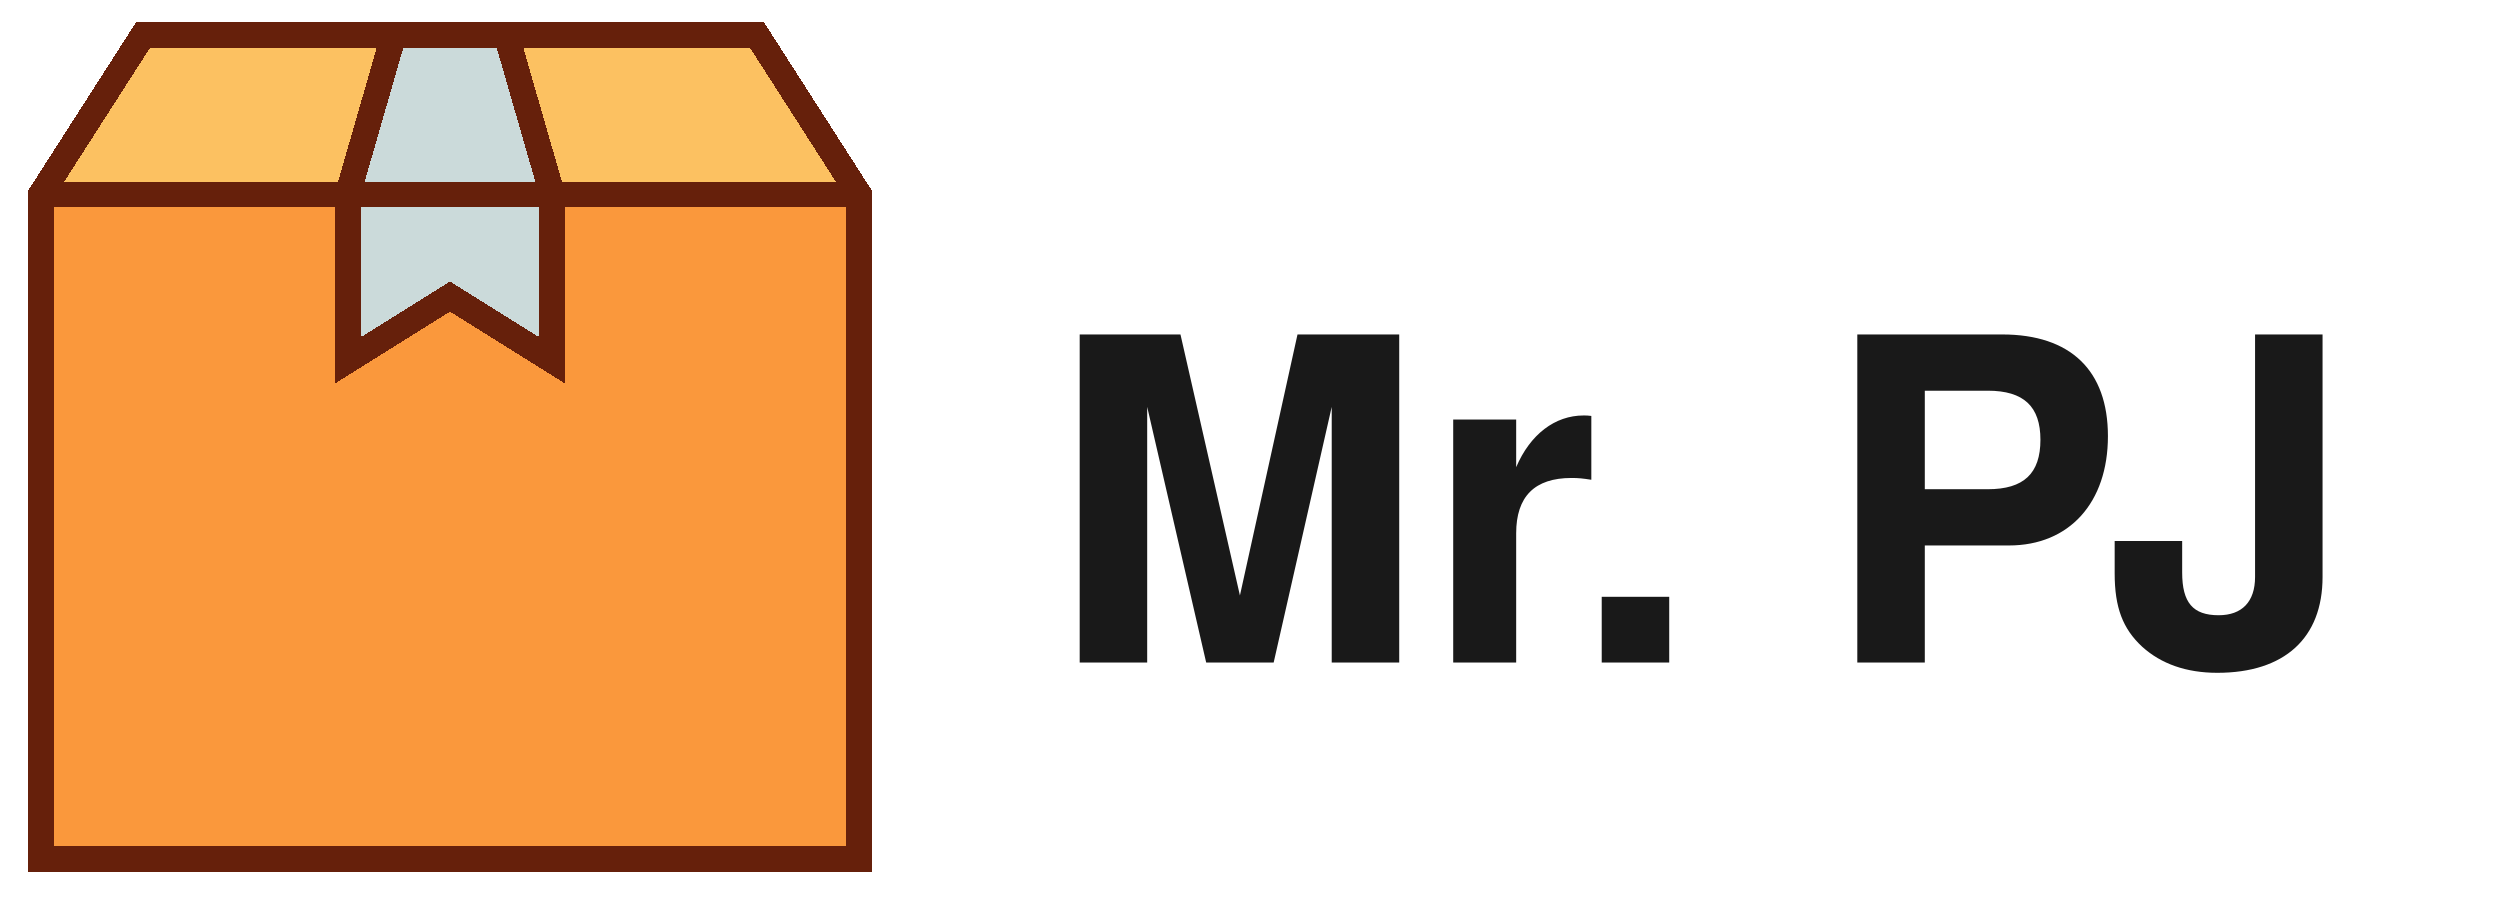
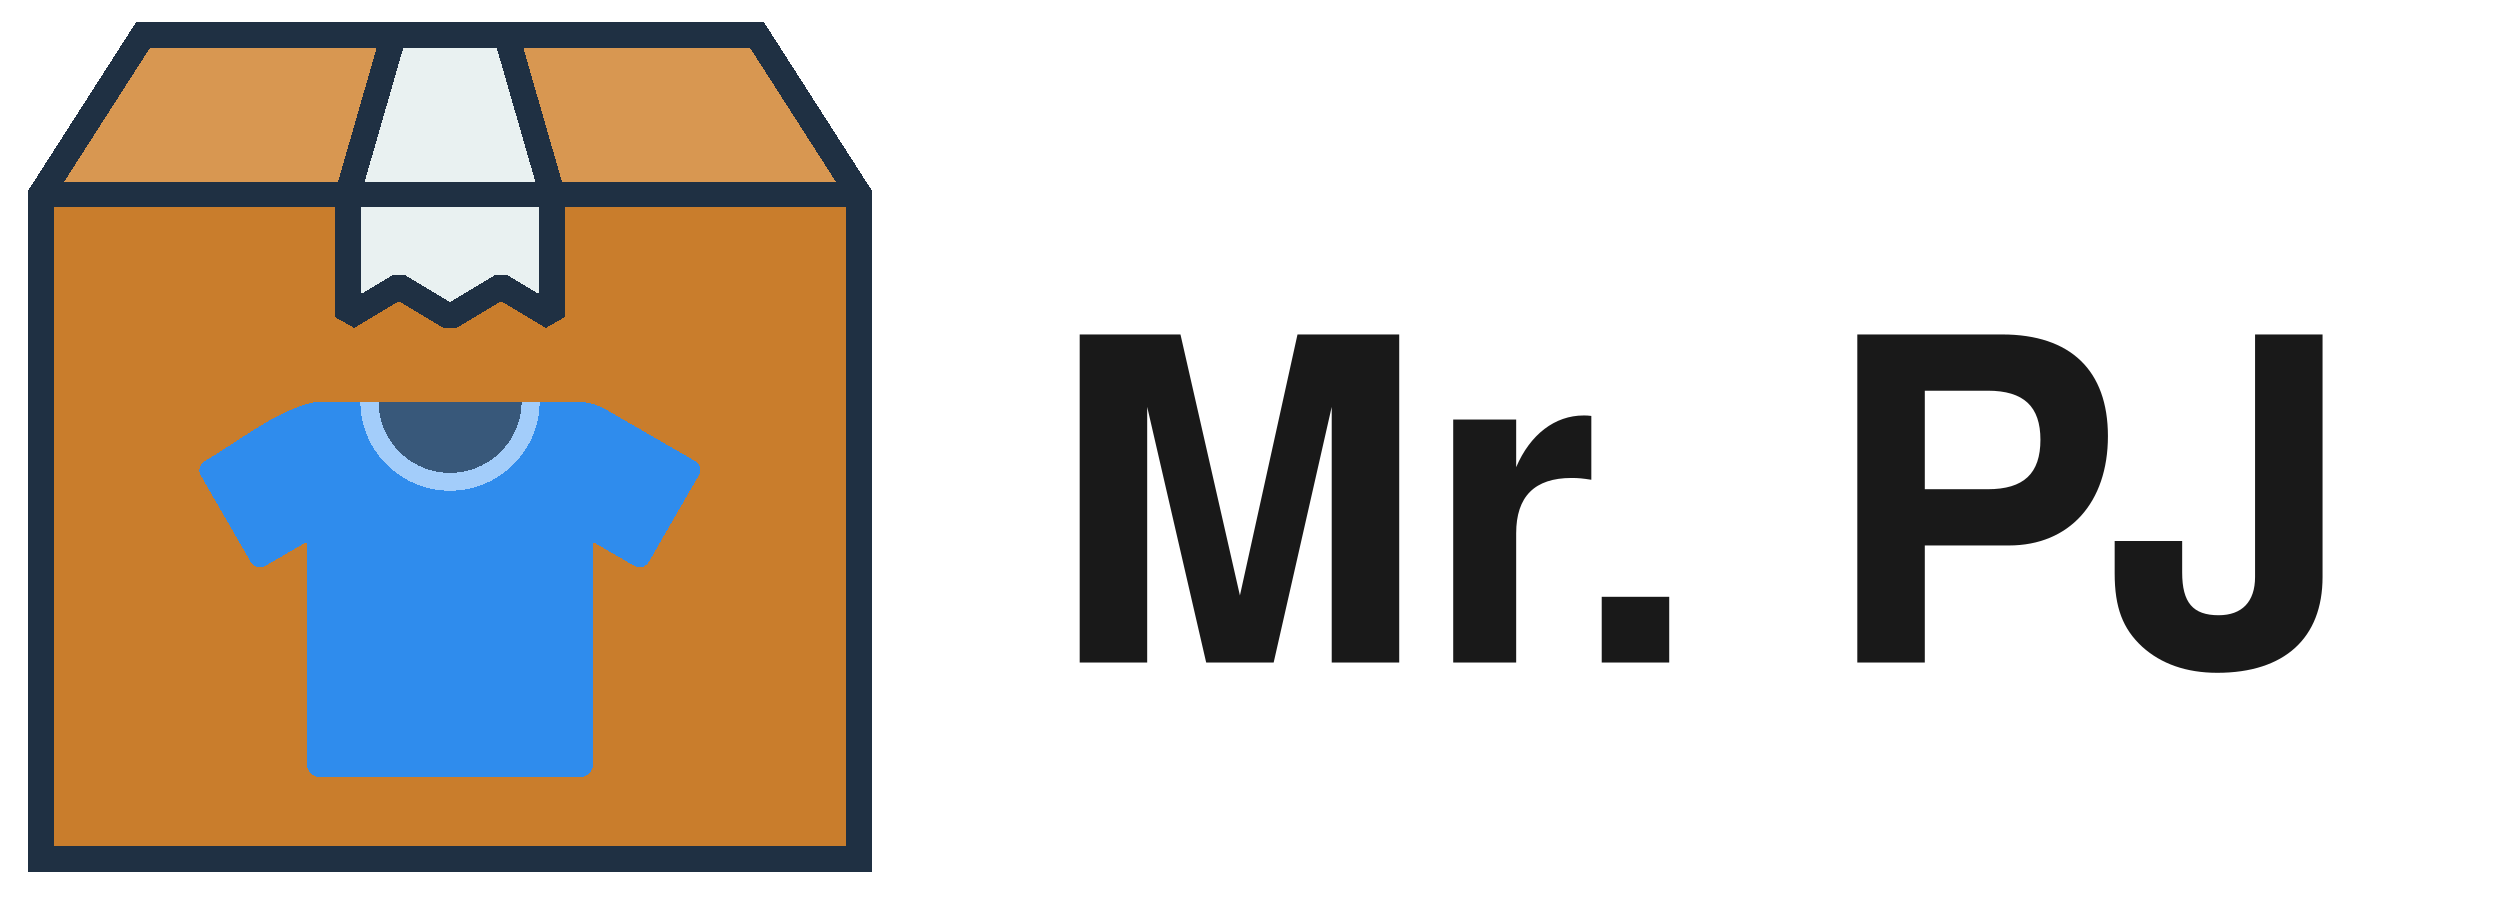
<svg xmlns="http://www.w3.org/2000/svg" width="500" height="180" viewBox="0 0 500 180">
  <style>
        text {
            font-family: -apple-system, BlinkMacSystemFont, "Segoe UI", Helvetica, Arial, sans-serif;
            font-weight: 700;
            font-size: 90px;
            fill: #191919;
        }
    </style>
  <g transform="translate(0 0) scale(2.045455)">
    <svg width="88" height="88" viewbox="0 0 88 88">
      <g transform="translate(4 19)" shape-rendering="crispEdges">
-         <path d="m 0,0 l 10,-15.6 h 60 l 10,15.6 z" fill="#fcc161" />
-         <path d="m 0,0 h 80 v 65 h -80 z" fill="#fa983c" />
-         <g stroke-width="2.5" stroke="#66200b">
+         <path d="m 0,0 l 10,-15.6 h 60 l 10,15.6 z" fill="#d89751" />
+         <path d="m 0,0 h 80 v 65 h -80 z" fill="#c97d2c" />
+         <g stroke-width="2.5" stroke="#1f3043">
          <path d="m 0,0 l 10,-15.6 h 60 l 10,15.6 v 65 h -80 z" fill-opacity="0" />
-           <path d="m 30,0 v 16.25 l 10,-6.25 10,6.25 v -16.25 l -4.5,-15.6 -11,0 z" fill="#cbdada" />
+           <path d="m 30,0 v 12 l 5,-3 5,3 5,-3 5,3 v -12 l -4.5,-15.6 -11,0 z" fill="#e9f1f1" stroke-linejoin="bevel" />
          <line x1="0" x2="80" y1="0" y2="0" />
+         </g>
+         <g transform="translate(12 4.5) scale(1.75)">
+           <path d="M29.696 12.33L24.706 9.45C24.206 9.16 23.636 9.01 23.056 9.01H8.936C8.619 9.01 8.304 9.055 8.002 9.143C6 9.729 4.09 11.295 2.296 12.33C2.016 12.49 1.916 12.86 2.076 13.14L4.866 17.97C5.026 18.25 5.396 18.35 5.676 18.19L8 16.848V29.246C8 29.666 8.34 29.996 8.75 29.996H23.246C23.666 29.996 23.996 29.656 23.996 29.246V16.855L26.296 18.19C26.586 18.35 26.946 18.26 27.106 17.97L29.896 13.14C30.086 12.86 29.986 12.5 29.696 12.33Z" fill="#2f8ced" />
+           <path d="M11.484 9.01C11.484 9.052 11.484 9.084 11.484 9.126C11.484 11.558 13.512 13.535 16.006 13.535C18.501 13.535 20.529 11.558 20.529 9.126C20.529 9.084 20.529 9.052 20.529 9.01H11.484Z" fill="#38587a" />
+           <path d="M24 16H8V19H24V16Z" fill="#2f8ced" />
+           <path d="M12.008 9.01C12.008 11.208 13.802 12.99 16 12.99C18.198 12.99 20 11.208 20 9.01H21.008C21.008 11.76 18.75 13.99 16 13.99C13.25 13.99 10.992 11.76 10.992 9.01H12.008Z" fill="#a3cdfa" />
        </g>
      </g>
    </svg>
  </g>
  <text x="210" y="110">
    <tspan dy="0.5ex">Mr. PJ</tspan>
  </text>
</svg>
